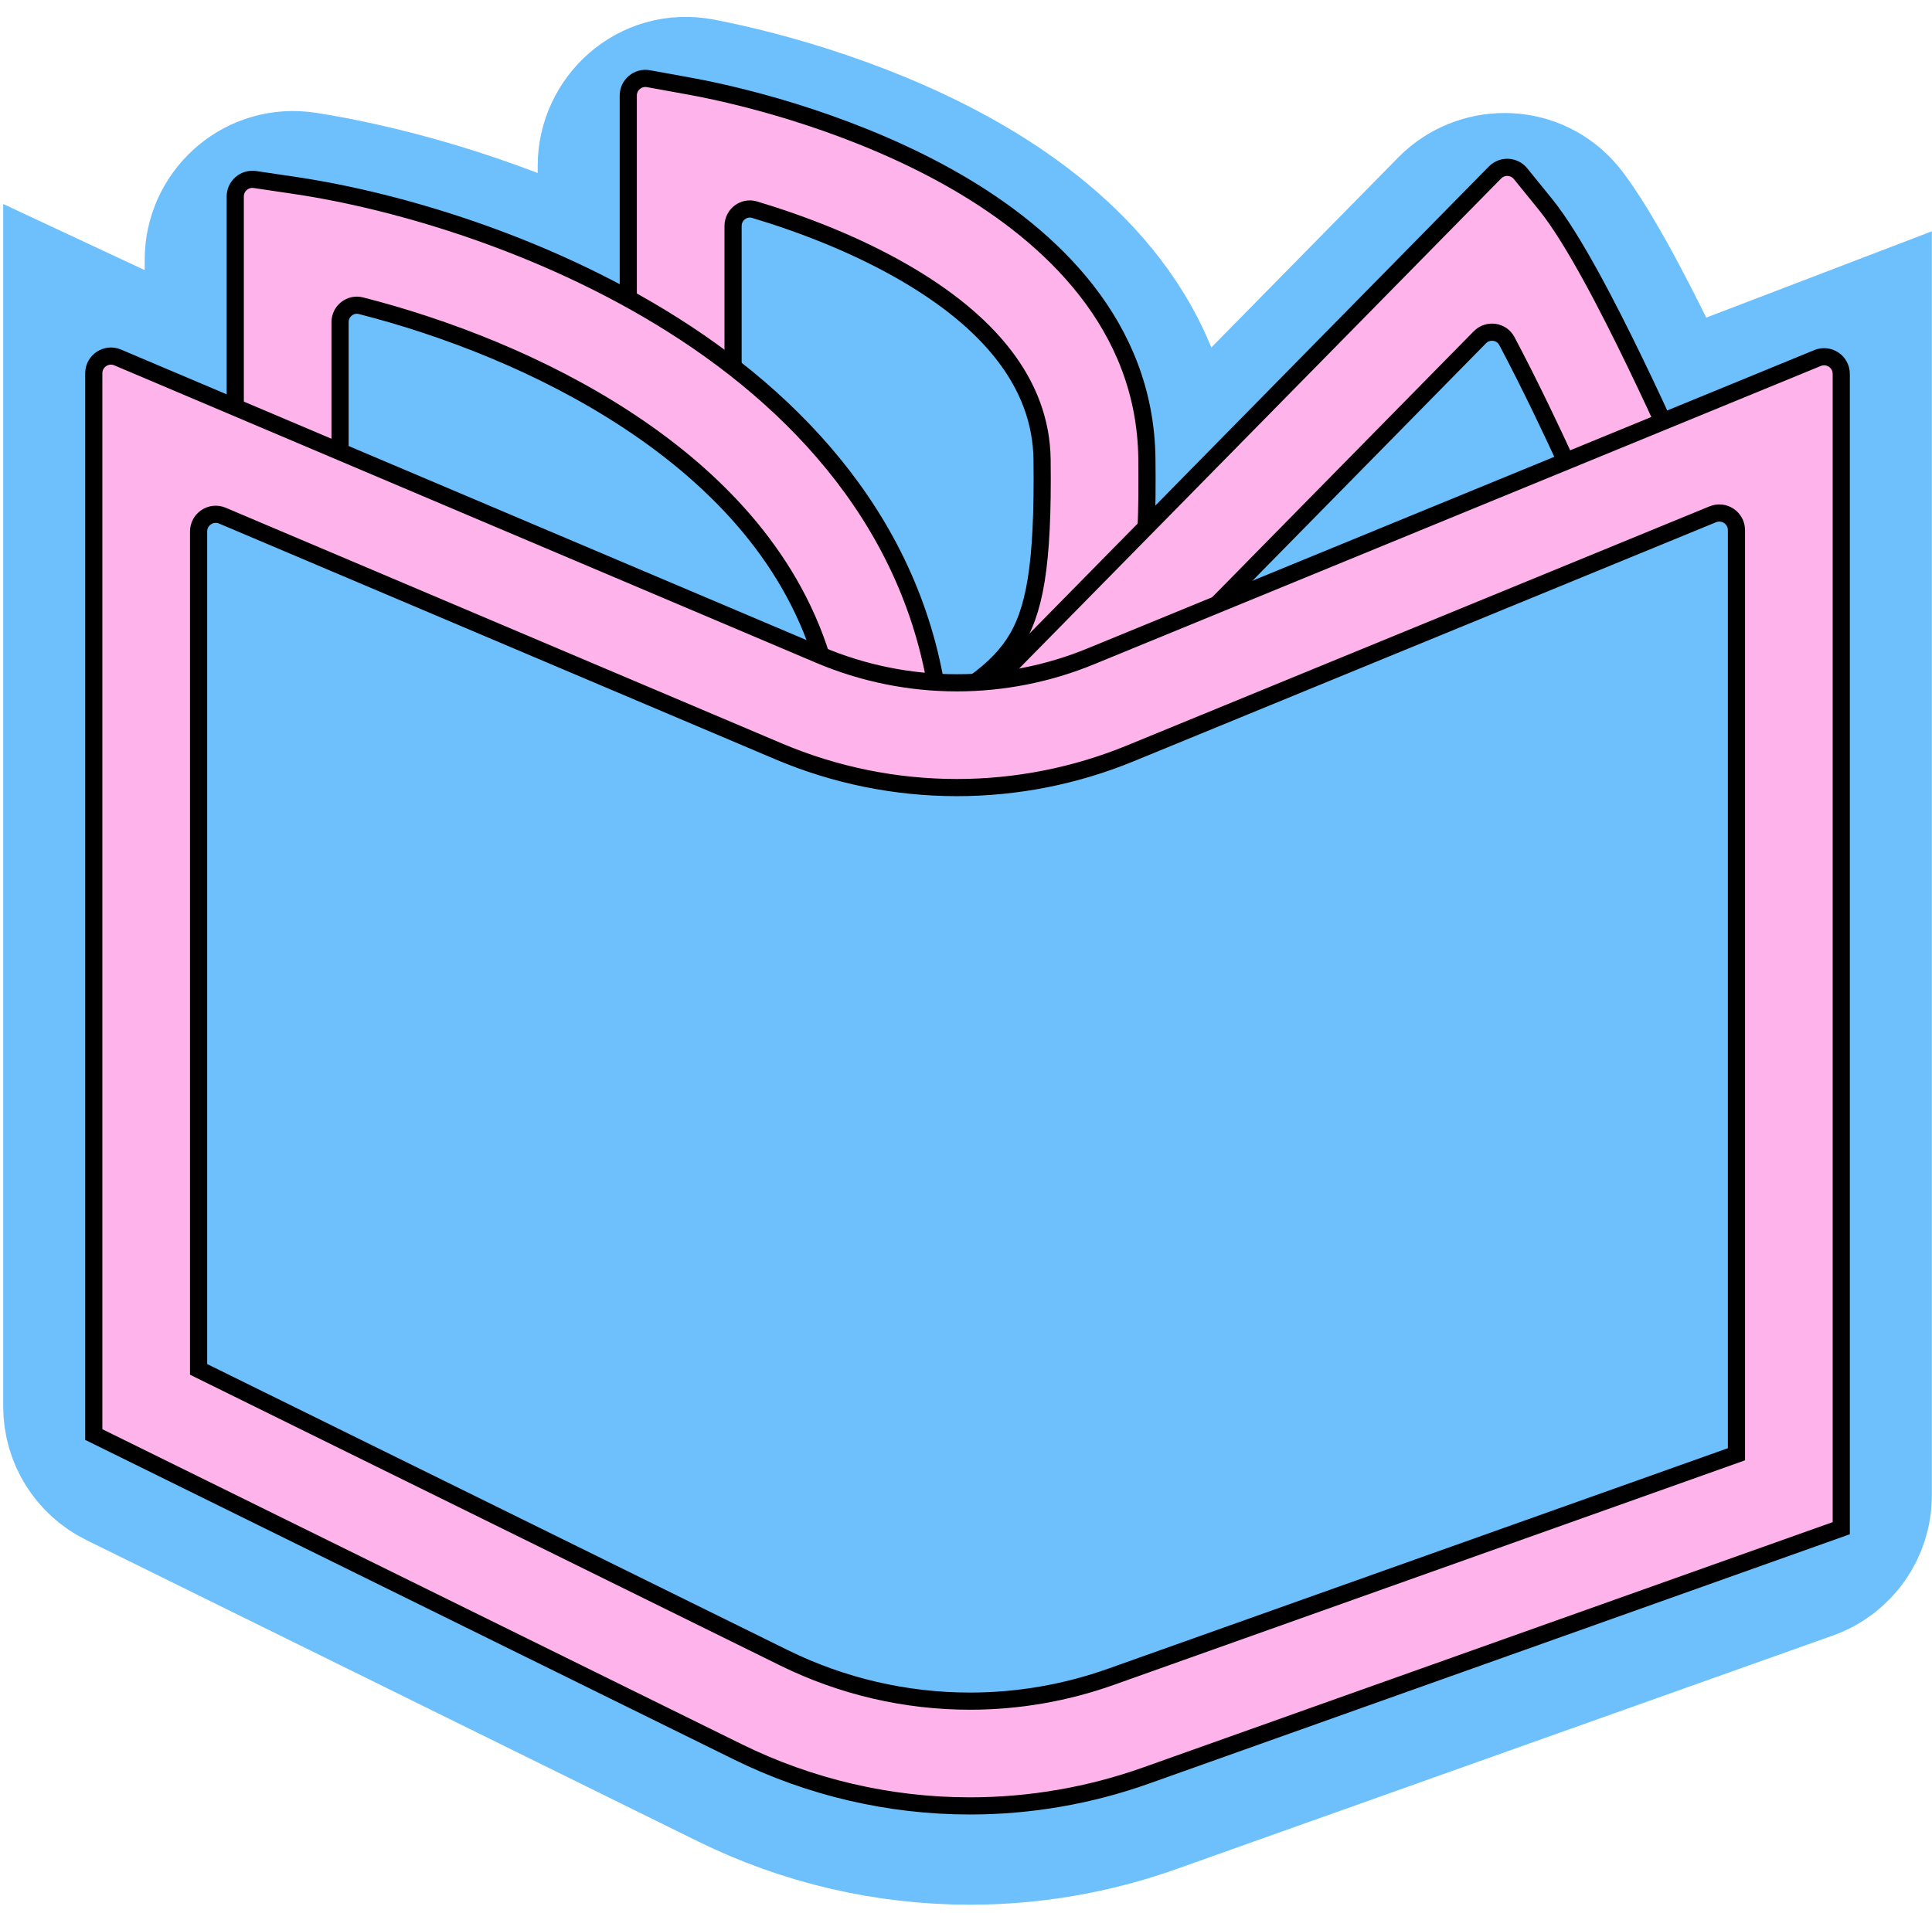
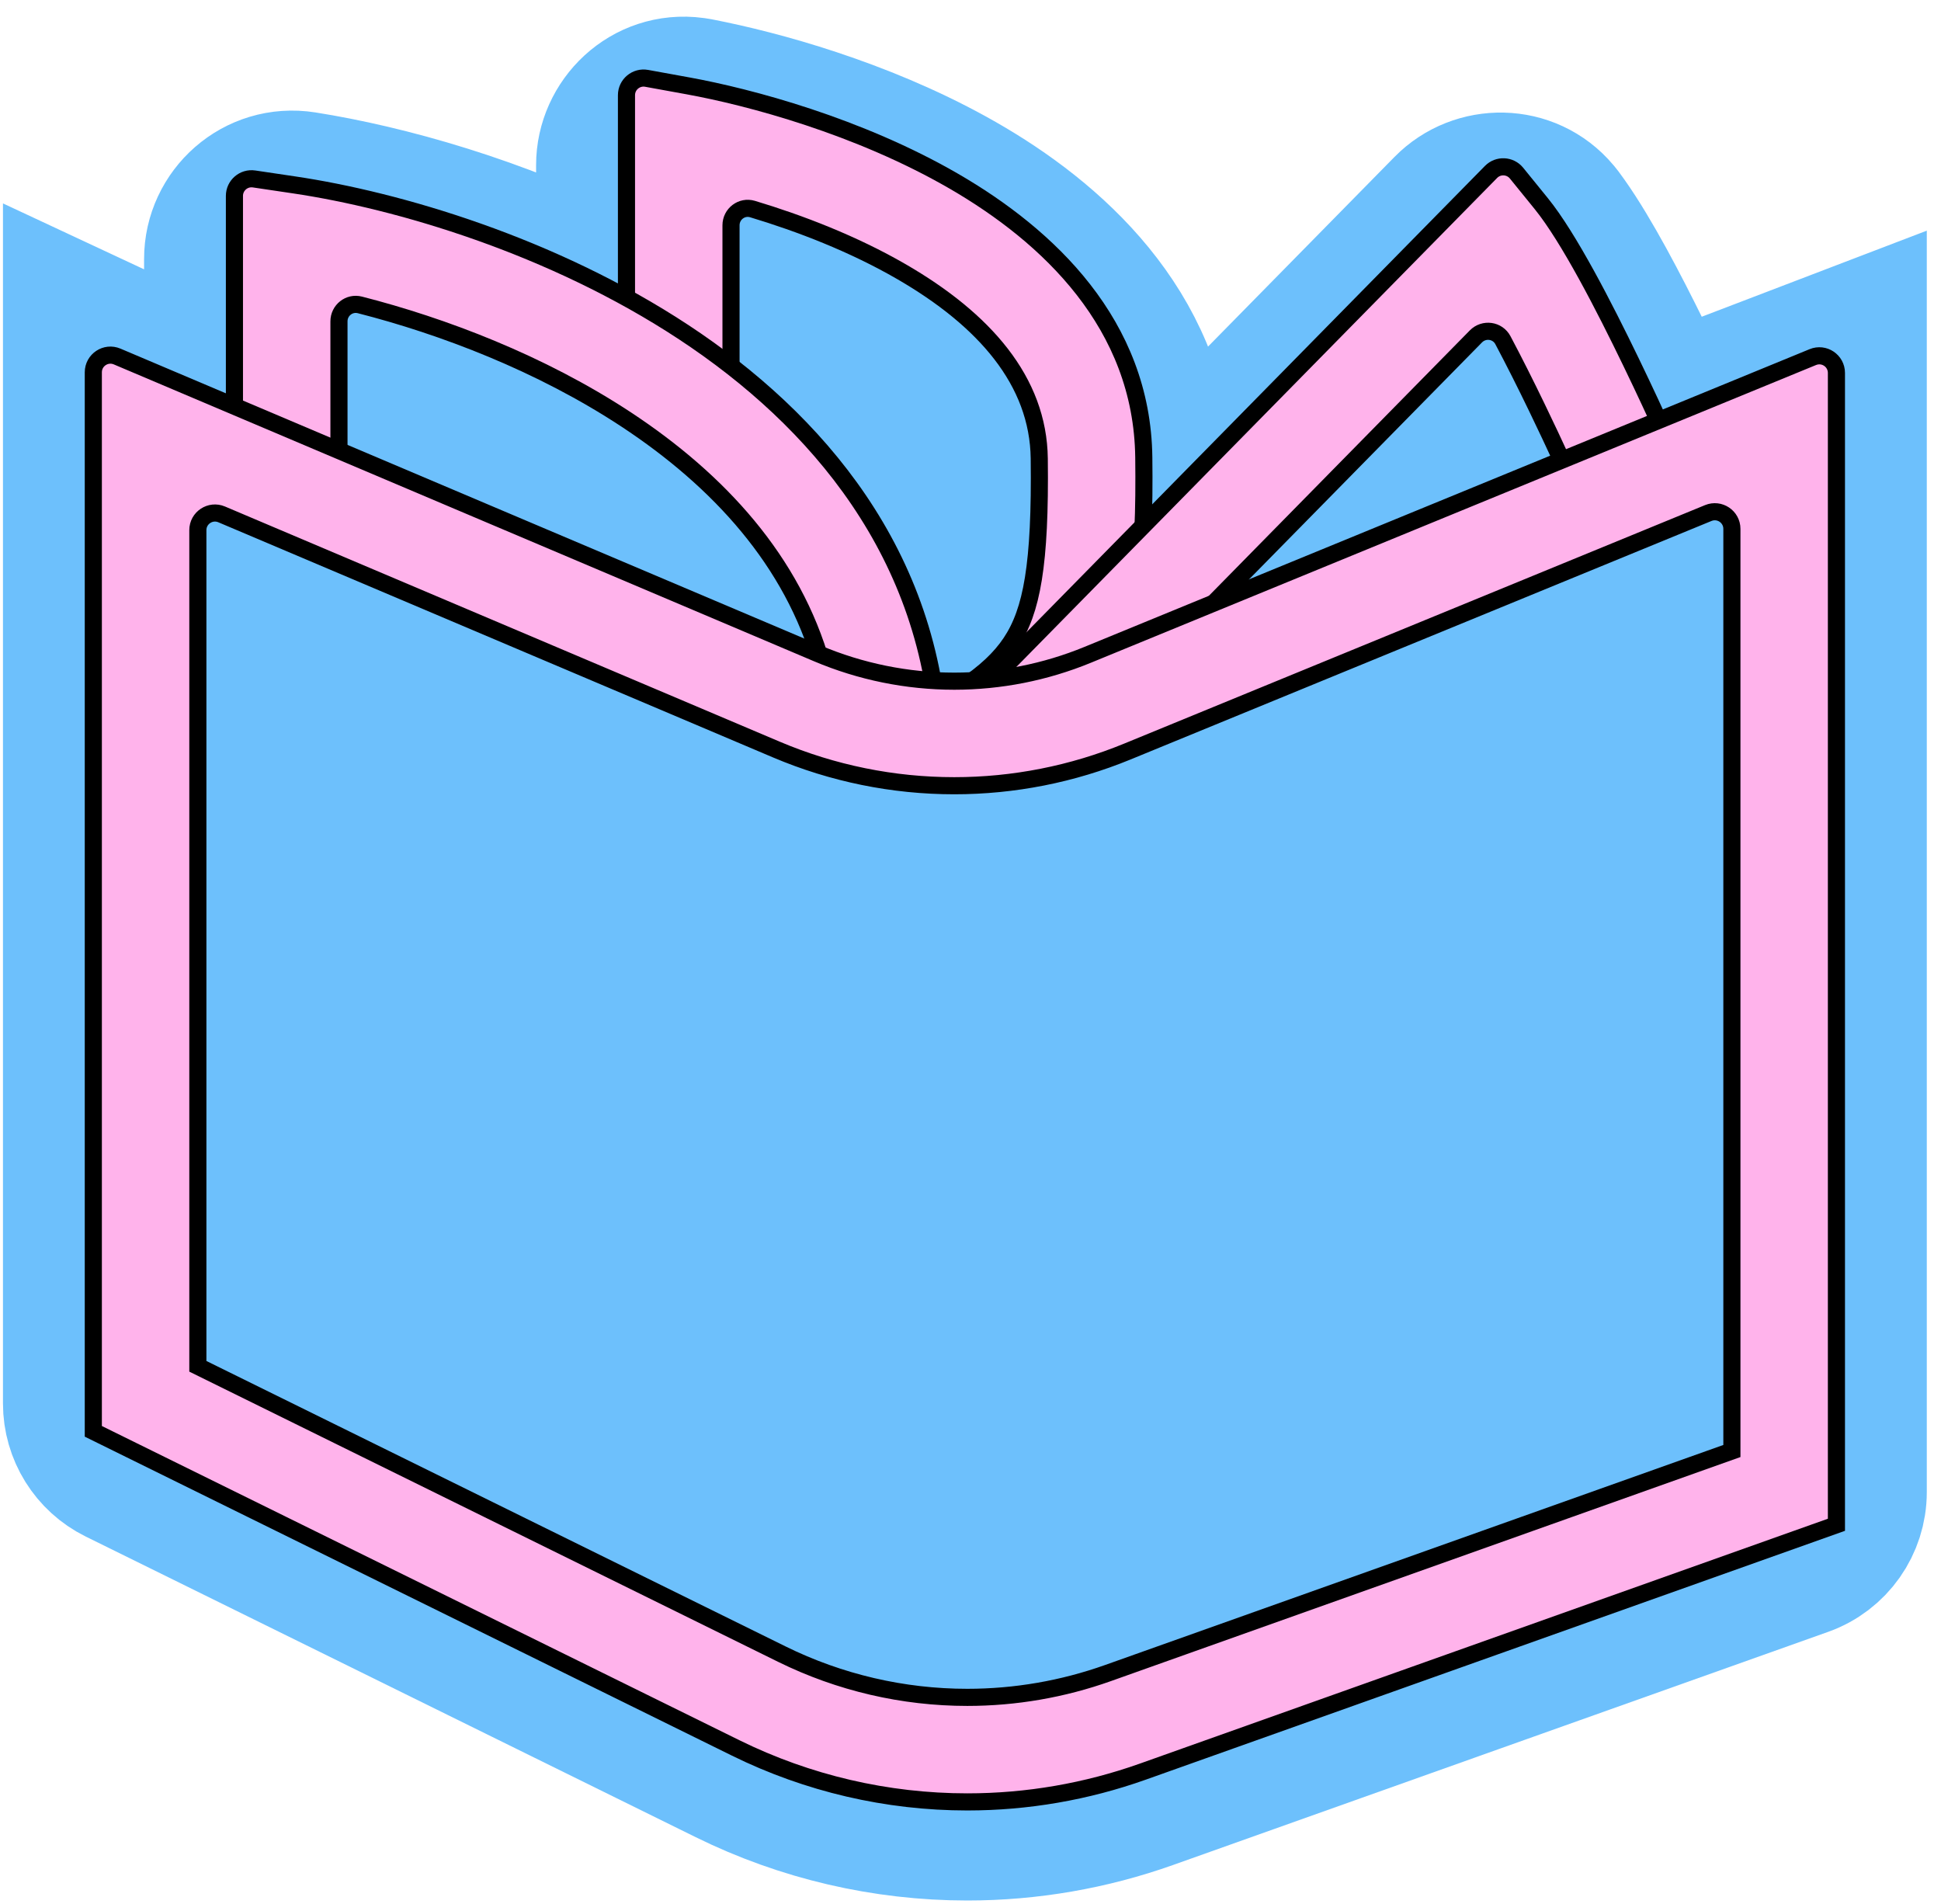
- <svg xmlns="http://www.w3.org/2000/svg" width="103" height="102" viewBox="0 0 103 102" fill="none">
-   <path d="M32.477 8.832C32.477 6.4 34.676 4.273 37.361 4.791C40.813 5.457 46.673 7.071 51.794 10.103C56.841 13.092 62.071 18.04 62.16 25.557C62.164 25.849 62.163 26.136 62.164 26.421L77.264 11.066L77.426 10.91C79.083 9.401 81.779 9.446 83.328 11.289L83.48 11.479L83.731 11.826C85.006 13.631 86.471 16.439 87.65 18.834C88.151 19.85 88.623 20.849 89.045 21.75L94.008 19.852L99.181 17.873V79.744C99.181 81.485 98.085 83.038 96.444 83.622L61.438 96.078C58.316 97.189 55.026 97.758 51.711 97.758C47.263 97.758 42.874 96.736 38.884 94.769L6.279 78.701C4.873 78.008 3.983 76.577 3.982 75.01V16.866L9.407 19.4L11.525 20.39V13.848C11.525 11.458 13.586 9.505 16.04 9.753L16.278 9.784L16.845 9.877C21.175 10.619 26.921 12.257 32.477 15.071V8.832Z" fill="#6DC0FC" stroke="#6DC0FC" stroke-width="7.622" />
-   <path d="M36.287 7.348V43.105L46.85 42.409C56.744 37.674 58.483 35.758 58.349 24.484C58.215 13.211 42.482 8.476 36.287 7.348Z" fill="#6DC0FC" />
-   <path d="M36.788 4.599C40.072 5.197 45.893 6.743 50.991 9.693C56.025 12.606 61.059 17.331 61.143 24.45C61.21 30.054 60.87 34.173 58.685 37.448C56.537 40.668 52.887 42.617 48.057 44.928L47.572 45.161L33.495 46.088V5.096C33.495 4.525 34.012 4.094 34.573 4.196L36.788 4.599ZM39.082 40.121L46.126 39.657C50.848 37.375 52.913 36.032 54.037 34.348C55.161 32.663 55.624 30.187 55.556 24.517C55.507 20.362 52.608 17.083 48.193 14.529C45.608 13.033 42.742 11.936 40.232 11.182C39.655 11.008 39.082 11.447 39.082 12.049V40.121Z" fill="#FFB3EB" stroke="black" stroke-width="0.915" />
-   <path d="M15.336 12.656V26.796L47.461 40.032C46.737 21.841 25.743 14.202 15.336 12.656Z" fill="#6DC0FC" />
-   <path d="M15.746 9.893C21.252 10.711 29.511 13.12 36.567 17.77C43.652 22.441 49.842 29.614 50.252 39.921L50.425 44.275L12.542 28.667V10.477C12.542 9.919 13.039 9.491 13.591 9.573L15.746 9.893ZM18.129 24.926L43.953 35.566C42.379 29.978 38.418 25.682 33.492 22.435C28.902 19.41 23.651 17.428 19.245 16.303C18.675 16.158 18.129 16.594 18.129 17.182V24.926Z" fill="#FFB3EB" stroke="black" stroke-width="0.915" />
-   <path d="M80.22 12.656L51.652 41.708C51.652 41.708 85.236 26.627 87.269 26.204C87.269 26.204 82.667 15.67 80.22 12.656Z" fill="#6DC0FC" />
-   <path d="M82.389 10.895C83.858 12.704 85.759 16.413 87.176 19.343C87.917 20.874 88.579 22.307 89.055 23.356C89.293 23.88 89.486 24.311 89.619 24.61C89.685 24.76 89.737 24.878 89.773 24.958C89.791 24.999 89.804 25.03 89.814 25.051C89.818 25.062 89.822 25.07 89.824 25.076C89.825 25.078 89.826 25.081 89.827 25.082C89.828 25.083 89.828 25.084 89.828 25.084L89.828 25.085C89.828 25.085 89.828 25.085 87.269 26.203L89.829 25.085L91.206 28.238L87.891 28.927C87.915 28.923 87.816 28.95 87.512 29.064C87.19 29.184 86.753 29.356 86.207 29.578C85.119 30.021 83.659 30.637 81.947 31.371C78.527 32.838 74.15 34.758 69.827 36.669C65.507 38.578 61.249 40.475 58.07 41.895C56.481 42.604 55.163 43.195 54.241 43.607C53.78 43.814 53.419 43.976 53.173 44.086C53.05 44.142 52.955 44.184 52.892 44.212C52.86 44.227 52.836 44.237 52.82 44.245C52.812 44.248 52.806 44.251 52.802 44.253C52.8 44.254 52.799 44.254 52.798 44.255L52.797 44.255C52.797 44.255 52.784 44.228 51.652 41.707L52.797 44.255L49.66 39.748L79.702 9.198C80.085 8.809 80.721 8.839 81.065 9.263L82.389 10.895ZM63.991 33.143C65.164 32.622 66.364 32.091 67.569 31.558C71.897 29.646 76.296 27.716 79.745 26.237C81.18 25.621 82.458 25.081 83.503 24.65C83.11 23.799 82.647 22.809 82.147 21.776C81.547 20.537 80.927 19.302 80.336 18.189C80.05 17.65 79.324 17.551 78.895 17.986L63.991 33.143Z" fill="#FFB3EB" />
-   <path d="M52.797 44.255L52.798 44.255C52.799 44.254 52.8 44.254 52.802 44.253C52.806 44.251 52.812 44.248 52.82 44.245C52.836 44.237 52.86 44.227 52.892 44.212C52.955 44.184 53.05 44.142 53.173 44.086C53.419 43.976 53.78 43.814 54.241 43.607C55.163 43.195 56.481 42.604 58.07 41.895C61.249 40.475 65.507 38.578 69.827 36.669C74.15 34.758 78.527 32.838 81.947 31.371C83.659 30.637 85.119 30.021 86.207 29.578C86.753 29.356 87.19 29.184 87.512 29.064C87.816 28.95 87.915 28.923 87.891 28.927L91.206 28.238L89.829 25.085L87.269 26.203C89.828 25.085 89.828 25.085 89.828 25.085L89.828 25.084C89.828 25.084 89.828 25.083 89.827 25.082C89.826 25.081 89.825 25.078 89.824 25.076C89.822 25.07 89.818 25.062 89.814 25.051C89.804 25.03 89.791 24.999 89.773 24.958C89.737 24.878 89.685 24.76 89.619 24.61C89.486 24.311 89.293 23.88 89.055 23.356C88.579 22.307 87.917 20.874 87.176 19.343C85.759 16.413 83.858 12.704 82.389 10.895L81.065 9.263C80.721 8.839 80.085 8.809 79.702 9.198L49.66 39.748L52.797 44.255ZM52.797 44.255C52.797 44.255 52.784 44.228 51.652 41.707L52.797 44.255ZM63.991 33.143C65.164 32.622 66.364 32.091 67.569 31.558C71.897 29.646 76.296 27.716 79.745 26.237C81.18 25.621 82.458 25.081 83.503 24.65C83.11 23.799 82.647 22.809 82.147 21.776C81.547 20.537 80.927 19.302 80.336 18.189C80.05 17.65 79.324 17.551 78.895 17.986L63.991 33.143Z" stroke="black" stroke-width="0.915" />
-   <path d="M95.369 23.737L59.2 38.585C56.603 39.652 53.821 40.2 51.013 40.2C48.122 40.2 45.261 39.619 42.599 38.491L9.489 24.456C8.685 24.115 7.794 24.705 7.794 25.578V74.998C7.794 75.462 8.058 75.887 8.474 76.092L40.569 91.908C44.035 93.616 47.847 94.504 51.711 94.504C54.59 94.504 57.448 94.01 60.16 93.045L94.558 80.805C95.044 80.632 95.369 80.172 95.369 79.656V23.737Z" fill="#6DC0FC" />
-   <path d="M43.689 34.923C46.006 35.905 48.496 36.411 51.013 36.411C53.457 36.411 55.878 35.933 58.139 35.005L96.9 19.092C97.502 18.845 98.162 19.288 98.162 19.939V81.491L61.097 94.681C58.083 95.753 54.908 96.301 51.71 96.301C47.418 96.301 43.184 95.314 39.334 93.417L5 76.498V19.904C5 19.248 5.669 18.806 6.272 19.061L43.689 34.923ZM60.261 40.173C57.327 41.378 54.185 41.998 51.013 41.998C47.747 41.998 44.515 41.341 41.508 40.066L11.859 27.498C11.255 27.242 10.587 27.685 10.587 28.34V73.023L41.803 88.406C44.885 89.924 48.275 90.714 51.71 90.714C54.27 90.714 56.812 90.275 59.224 89.417L92.575 77.549V28.271C92.575 27.621 91.915 27.178 91.313 27.425L60.261 40.173Z" fill="#FFB3EB" stroke="black" stroke-width="0.915" />
+ <svg xmlns="http://www.w3.org/2000/svg" width="104" height="102" viewBox="0 0 104 102" fill="none">
+   <path d="M32.545 8.844C32.545 6.482 34.616 4.407 37.193 4.751L37.444 4.792L38.119 4.929C41.635 5.668 47.099 7.268 51.912 10.118C56.972 13.115 62.215 18.076 62.304 25.612C62.307 25.904 62.307 26.192 62.308 26.477L77.446 11.083C79.088 9.413 81.922 9.398 83.527 11.307L83.678 11.497L83.931 11.846C85.209 13.655 86.677 16.47 87.859 18.871C88.36 19.89 88.834 20.891 89.257 21.794L94.233 19.892L99.418 17.909V79.935C99.418 81.681 98.32 83.237 96.675 83.823L61.58 96.311C58.45 97.425 55.151 97.995 51.828 97.995C47.37 97.994 42.97 96.969 38.97 94.998L6.282 78.89C4.873 78.195 3.98 76.76 3.98 75.189V16.899L9.418 19.439L11.541 20.43V13.873C11.541 11.4 13.744 9.393 16.307 9.798C20.706 10.493 26.73 12.153 32.545 15.099V8.844Z" fill="#6DC0FC" stroke="#6DC0FC" stroke-width="7.642" />
+   <path d="M36.367 7.357V43.204L46.956 42.506C56.875 37.759 58.618 35.838 58.484 24.536C58.35 13.234 42.577 8.487 36.367 7.357Z" fill="#6DC0FC" />
+   <path d="M36.869 4.601C40.16 5.2 45.996 6.75 51.107 9.707C56.154 12.628 61.2 17.365 61.285 24.502C61.352 30.12 61.011 34.249 58.82 37.533C56.667 40.76 53.008 42.715 48.166 45.032L47.679 45.264L33.567 46.194V5.099C33.567 4.527 34.085 4.094 34.648 4.197L36.869 4.601ZM39.168 40.212L46.229 39.747C50.964 37.459 53.034 36.113 54.161 34.425C55.288 32.735 55.752 30.253 55.684 24.569C55.635 20.403 52.728 17.116 48.302 14.555C45.71 13.055 42.838 11.956 40.321 11.2C39.742 11.026 39.168 11.465 39.168 12.07V40.212Z" fill="#FFB3EB" stroke="black" stroke-width="0.917" />
+   <path d="M15.362 12.678V26.854L47.568 40.123C46.843 21.887 25.795 14.228 15.362 12.678Z" fill="#6DC0FC" />
+   <path d="M15.773 9.908C21.293 10.728 29.573 13.143 36.646 17.805C43.75 22.488 49.955 29.679 50.366 40.012L50.54 44.376L12.561 28.729V10.494C12.561 9.934 13.059 9.504 13.613 9.587L15.773 9.908ZM18.162 24.979L44.051 35.645C42.473 30.043 38.502 25.737 33.563 22.481C28.962 19.448 23.698 17.462 19.281 16.334C18.71 16.189 18.162 16.625 18.162 17.215V24.979Z" fill="#FFB3EB" stroke="black" stroke-width="0.917" />
+   <path d="M80.41 12.678L51.77 41.803C51.77 41.803 85.439 26.684 87.477 26.26C87.477 26.26 82.863 15.7 80.41 12.678Z" fill="#6DC0FC" />
+   <path d="M82.585 10.912C84.057 12.726 85.963 16.444 87.384 19.382C88.127 20.917 88.79 22.353 89.267 23.404C89.506 23.931 89.699 24.362 89.833 24.663C89.9 24.813 89.952 24.93 89.987 25.011C90.005 25.052 90.019 25.083 90.028 25.104C90.033 25.115 90.036 25.123 90.039 25.129C90.04 25.132 90.041 25.134 90.042 25.135C90.042 25.136 90.042 25.137 90.042 25.137L90.043 25.138C90.043 25.138 90.043 25.138 87.477 26.259L90.043 25.138L91.424 28.3L88.101 28.99C88.124 28.986 88.025 29.013 87.72 29.127C87.398 29.247 86.96 29.42 86.413 29.643C85.321 30.087 83.858 30.704 82.142 31.44C78.713 32.911 74.325 34.836 69.991 36.751C65.66 38.665 61.391 40.567 58.205 41.99C56.611 42.702 55.289 43.294 54.366 43.707C53.904 43.914 53.541 44.077 53.295 44.188C53.171 44.243 53.077 44.285 53.013 44.314C52.981 44.328 52.957 44.339 52.941 44.346C52.933 44.35 52.927 44.352 52.923 44.354C52.921 44.355 52.92 44.356 52.919 44.356L52.917 44.357C52.917 44.357 52.905 44.33 51.77 41.802L52.917 44.357L49.773 39.839L79.891 9.211C80.275 8.821 80.912 8.851 81.257 9.276L82.585 10.912ZM64.14 33.216C65.316 32.695 66.519 32.162 67.727 31.628C72.066 29.71 76.477 27.776 79.934 26.293C81.372 25.676 82.654 25.134 83.701 24.702C83.308 23.849 82.843 22.857 82.342 21.821C81.741 20.578 81.119 19.34 80.527 18.225C80.24 17.684 79.512 17.585 79.082 18.021L64.14 33.216Z" fill="#FFB3EB" />
+   <path d="M52.917 44.357L52.919 44.356C52.92 44.356 52.921 44.355 52.923 44.354C52.927 44.352 52.933 44.35 52.941 44.346C52.957 44.339 52.981 44.328 53.013 44.314C53.077 44.285 53.171 44.243 53.295 44.188C53.541 44.077 53.904 43.914 54.366 43.707C55.289 43.294 56.611 42.702 58.205 41.99C61.391 40.567 65.66 38.665 69.991 36.751C74.325 34.836 78.713 32.911 82.142 31.44C83.858 30.704 85.321 30.087 86.413 29.643C86.96 29.42 87.398 29.247 87.72 29.127C88.025 29.013 88.124 28.986 88.101 28.99L91.424 28.3L90.043 25.138L87.477 26.259C90.043 25.138 90.043 25.138 90.043 25.138L90.042 25.137C90.042 25.137 90.042 25.136 90.042 25.135C90.041 25.134 90.04 25.132 90.039 25.129C90.036 25.123 90.033 25.115 90.028 25.104C90.019 25.083 90.005 25.052 89.987 25.011C89.952 24.93 89.9 24.813 89.833 24.663C89.699 24.362 89.506 23.931 89.267 23.404C88.79 22.353 88.127 20.917 87.384 19.382C85.963 16.444 84.057 12.726 82.585 10.912L81.257 9.276C80.912 8.851 80.275 8.821 79.891 9.211L49.773 39.839L52.917 44.357ZM52.917 44.357C52.917 44.357 52.905 44.33 51.77 41.802L52.917 44.357ZM64.14 33.216C65.316 32.695 66.519 32.162 67.727 31.628C72.066 29.71 76.477 27.776 79.934 26.293C81.372 25.676 82.654 25.134 83.701 24.702C83.308 23.849 82.843 22.857 82.342 21.821C81.741 20.578 81.119 19.34 80.527 18.225C80.24 17.684 79.512 17.585 79.082 18.021L64.14 33.216Z" stroke="black" stroke-width="0.917" />
+   <path d="M95.597 23.787L59.337 38.672C56.733 39.742 53.945 40.292 51.129 40.292C48.231 40.292 45.362 39.709 42.694 38.578L9.501 24.507C8.695 24.166 7.801 24.757 7.801 25.633V75.177C7.801 75.643 8.066 76.068 8.483 76.274L40.659 92.13C44.133 93.842 47.955 94.732 51.828 94.732C54.715 94.732 57.58 94.238 60.3 93.27L94.785 80.999C95.272 80.826 95.597 80.364 95.597 79.847V23.787Z" fill="#6DC0FC" />
+   <path d="M43.787 35.001C46.109 35.985 48.606 36.492 51.129 36.493C53.579 36.493 56.006 36.014 58.273 35.083L97.132 19.131C97.736 18.883 98.397 19.326 98.397 19.979V81.687L61.238 94.91C58.217 95.985 55.035 96.534 51.828 96.534C47.525 96.534 43.28 95.545 39.42 93.643L5 76.681V19.944C5 19.287 5.67 18.843 6.275 19.099L43.787 35.001ZM60.401 40.264C57.459 41.472 54.309 42.094 51.129 42.094C47.855 42.094 44.615 41.435 41.601 40.157L11.876 27.557C11.271 27.301 10.601 27.745 10.601 28.401V73.197L41.896 88.619C44.986 90.141 48.384 90.933 51.828 90.933C54.395 90.933 56.942 90.493 59.361 89.633L92.796 77.735V28.333C92.796 27.68 92.135 27.237 91.531 27.485L60.401 40.264Z" fill="#FFB3EB" stroke="black" stroke-width="0.917" />
</svg>
